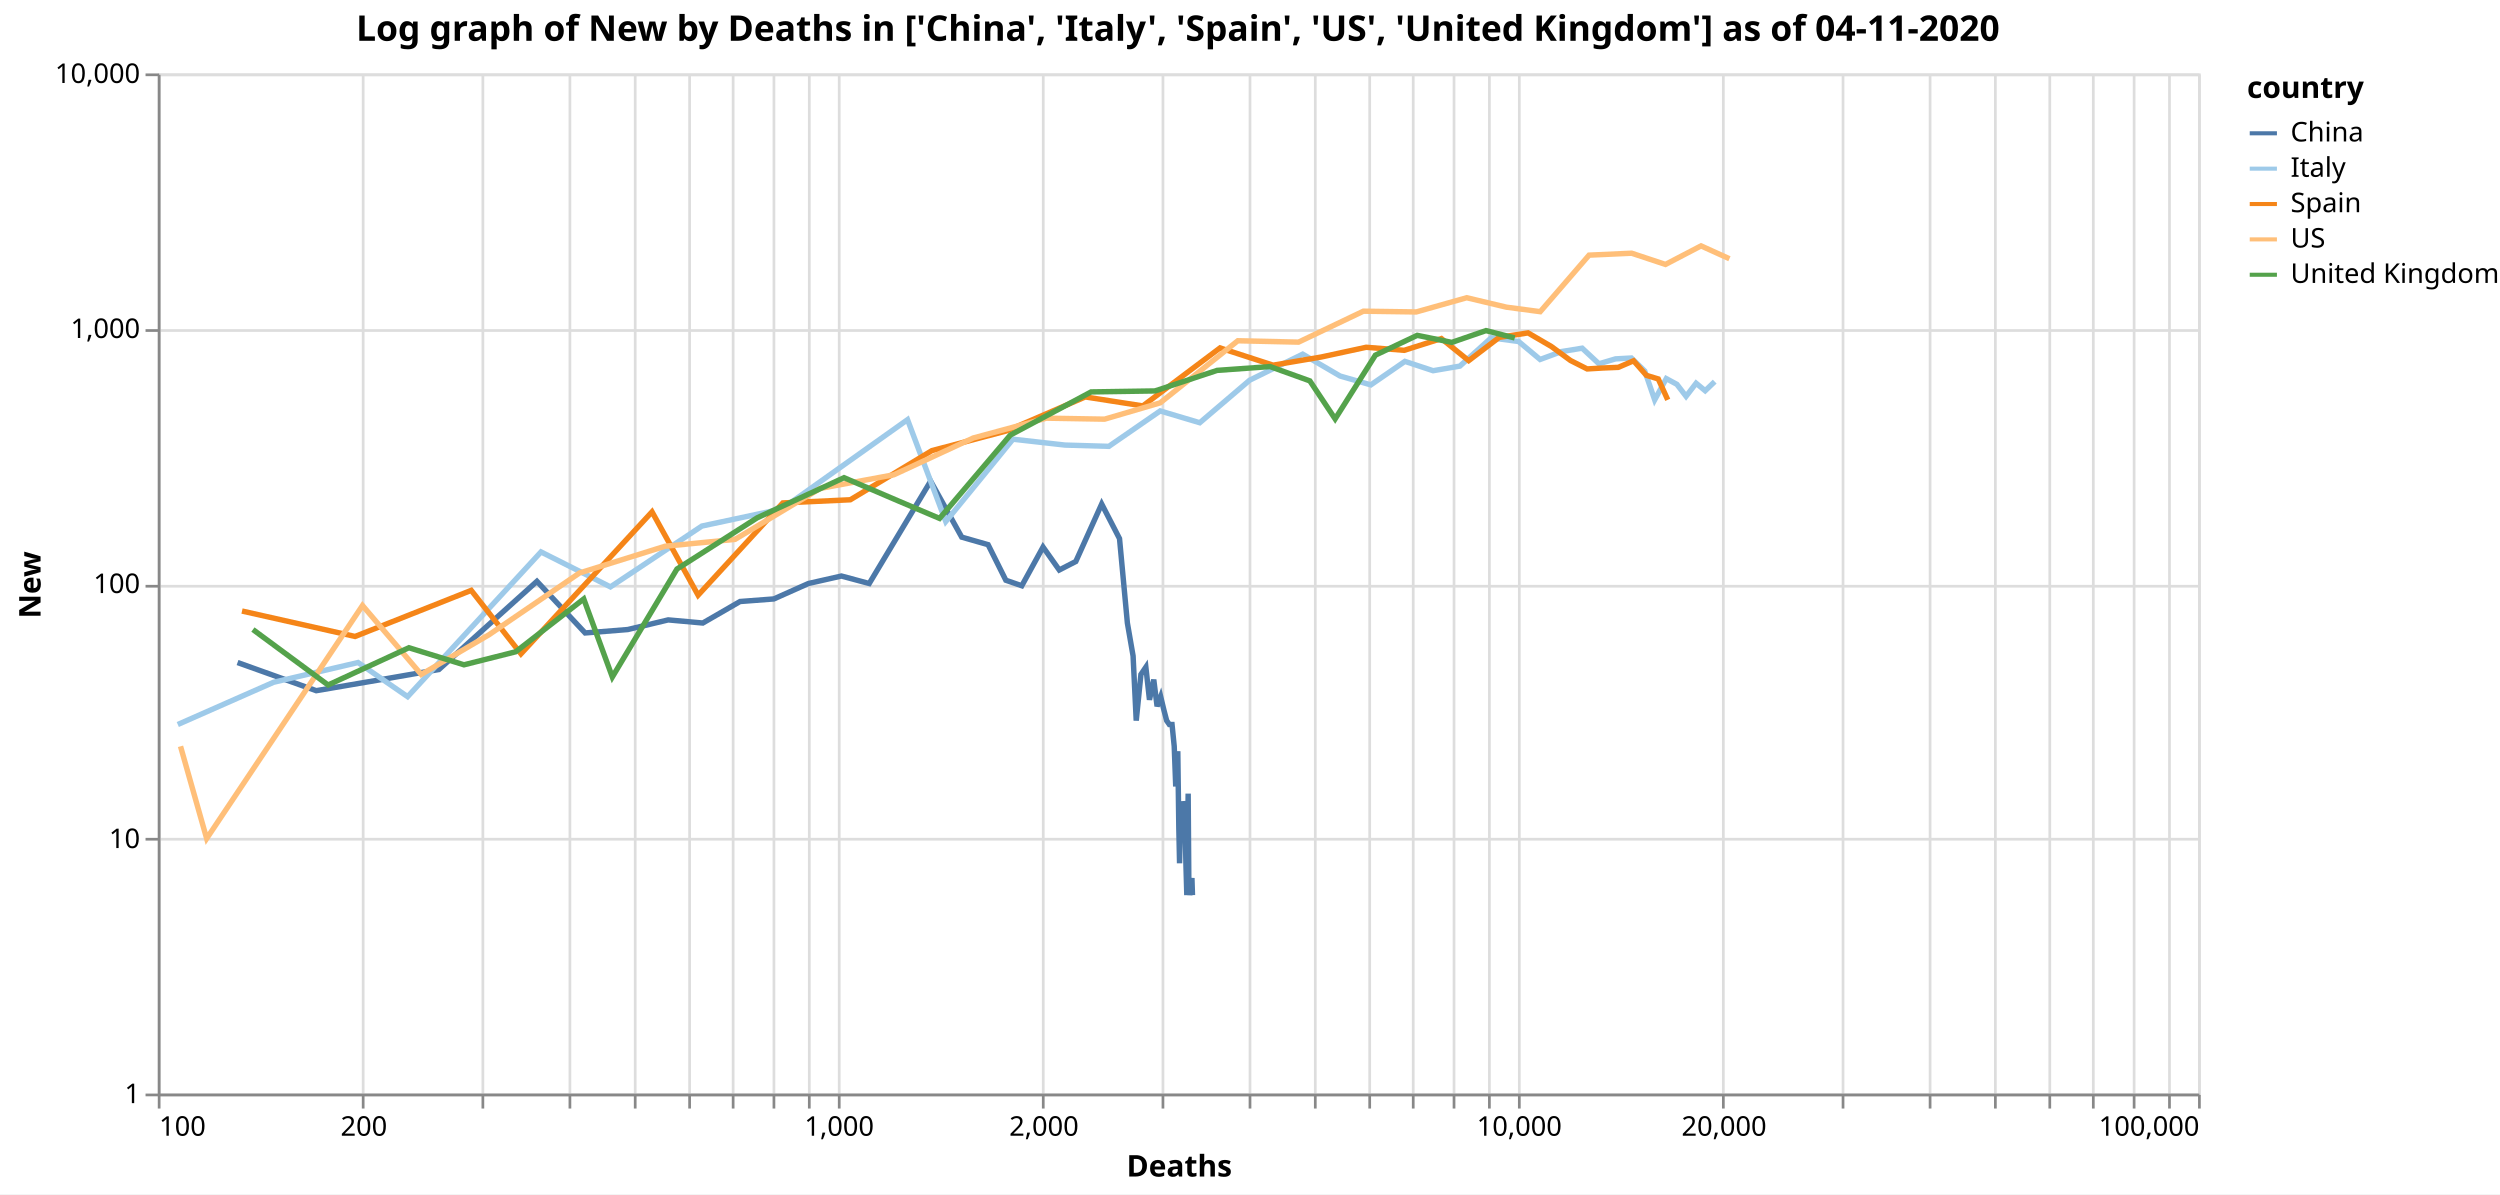
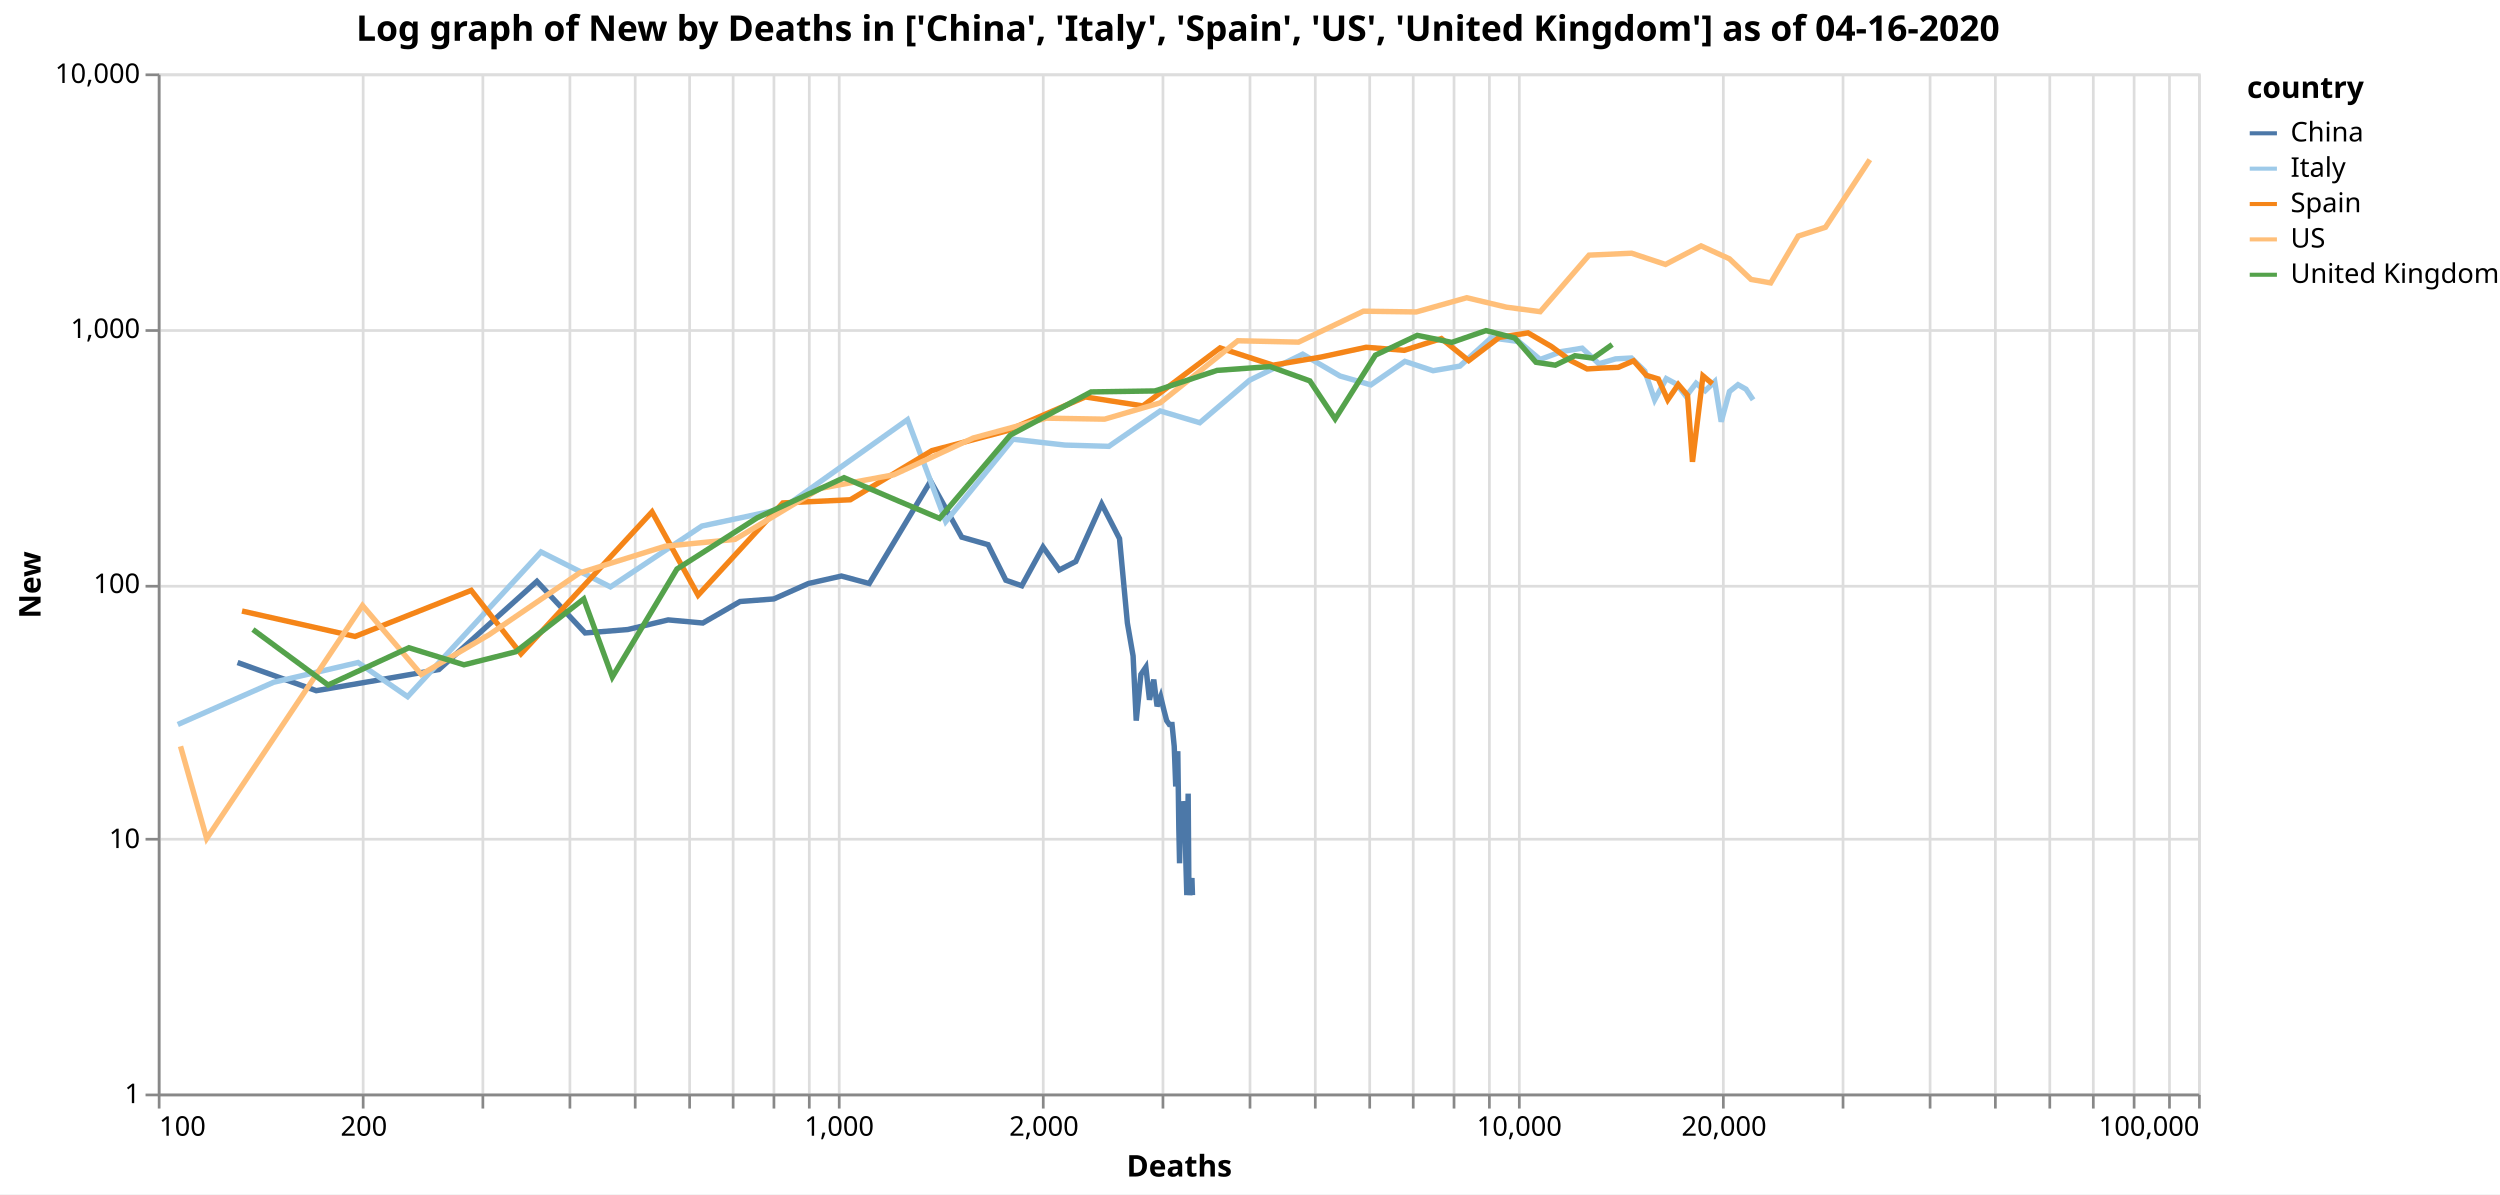
<svg xmlns="http://www.w3.org/2000/svg" class="marks" width="919" height="439" viewBox="0 0 919 439" version="1.1">
  <rect width="919" height="439" style="fill: white;" />
  <g transform="translate(58,27)">
    <g class="mark-group role-frame root">
      <g transform="translate(0,0)">
        <path class="background" d="M0.5,0.5h750v375h-750Z" style="fill: none; stroke: #ddd;" />
        <g>
          <g class="mark-group role-axis">
            <g transform="translate(0.5,375.5)">
              <path class="background" d="M0,0h0v0h0Z" style="pointer-events: none; fill: none;" />
              <g>
                <g class="mark-rule role-axis-grid" style="pointer-events: none;">
                  <line transform="translate(0,-375)" x2="0" y2="375" style="fill: none; stroke: #ddd; stroke-width: 1; opacity: 1;" />
                  <line transform="translate(75,-375)" x2="0" y2="375" style="fill: none; stroke: #ddd; stroke-width: 1; opacity: 1;" />
                  <line transform="translate(119,-375)" x2="0" y2="375" style="fill: none; stroke: #ddd; stroke-width: 1; opacity: 1;" />
                  <line transform="translate(151,-375)" x2="0" y2="375" style="fill: none; stroke: #ddd; stroke-width: 1; opacity: 1;" />
                  <line transform="translate(175,-375)" x2="0" y2="375" style="fill: none; stroke: #ddd; stroke-width: 1; opacity: 1;" />
                  <line transform="translate(195,-375)" x2="0" y2="375" style="fill: none; stroke: #ddd; stroke-width: 1; opacity: 1;" />
                  <line transform="translate(211,-375)" x2="0" y2="375" style="fill: none; stroke: #ddd; stroke-width: 1; opacity: 1;" />
                  <line transform="translate(226,-375)" x2="0" y2="375" style="fill: none; stroke: #ddd; stroke-width: 1; opacity: 1;" />
                  <line transform="translate(239,-375)" x2="0" y2="375" style="fill: none; stroke: #ddd; stroke-width: 1; opacity: 1;" />
                  <line transform="translate(250,-375)" x2="0" y2="375" style="fill: none; stroke: #ddd; stroke-width: 1; opacity: 1;" />
                  <line transform="translate(325,-375)" x2="0" y2="375" style="fill: none; stroke: #ddd; stroke-width: 1; opacity: 1;" />
                  <line transform="translate(369,-375)" x2="0" y2="375" style="fill: none; stroke: #ddd; stroke-width: 1; opacity: 1;" />
                  <line transform="translate(401,-375)" x2="0" y2="375" style="fill: none; stroke: #ddd; stroke-width: 1; opacity: 1;" />
                  <line transform="translate(425,-375)" x2="0" y2="375" style="fill: none; stroke: #ddd; stroke-width: 1; opacity: 1;" />
                  <line transform="translate(445,-375)" x2="0" y2="375" style="fill: none; stroke: #ddd; stroke-width: 1; opacity: 1;" />
                  <line transform="translate(461,-375)" x2="0" y2="375" style="fill: none; stroke: #ddd; stroke-width: 1; opacity: 1;" />
                  <line transform="translate(476,-375)" x2="0" y2="375" style="fill: none; stroke: #ddd; stroke-width: 1; opacity: 1;" />
                  <line transform="translate(489,-375)" x2="0" y2="375" style="fill: none; stroke: #ddd; stroke-width: 1; opacity: 1;" />
                  <line transform="translate(500,-375)" x2="0" y2="375" style="fill: none; stroke: #ddd; stroke-width: 1; opacity: 1;" />
                  <line transform="translate(575,-375)" x2="0" y2="375" style="fill: none; stroke: #ddd; stroke-width: 1; opacity: 1;" />
                  <line transform="translate(619,-375)" x2="0" y2="375" style="fill: none; stroke: #ddd; stroke-width: 1; opacity: 1;" />
                  <line transform="translate(651,-375)" x2="0" y2="375" style="fill: none; stroke: #ddd; stroke-width: 1; opacity: 1;" />
                  <line transform="translate(675,-375)" x2="0" y2="375" style="fill: none; stroke: #ddd; stroke-width: 1; opacity: 1;" />
                  <line transform="translate(695,-375)" x2="0" y2="375" style="fill: none; stroke: #ddd; stroke-width: 1; opacity: 1;" />
                  <line transform="translate(711,-375)" x2="0" y2="375" style="fill: none; stroke: #ddd; stroke-width: 1; opacity: 1;" />
                  <line transform="translate(726,-375)" x2="0" y2="375" style="fill: none; stroke: #ddd; stroke-width: 1; opacity: 1;" />
                  <line transform="translate(739,-375)" x2="0" y2="375" style="fill: none; stroke: #ddd; stroke-width: 1; opacity: 1;" />
                  <line transform="translate(750,-375)" x2="0" y2="375" style="fill: none; stroke: #ddd; stroke-width: 1; opacity: 1;" />
                </g>
              </g>
              <path class="foreground" d="" style="pointer-events: none; display: none; fill: none;" />
            </g>
          </g>
          <g class="mark-group role-axis">
            <g transform="translate(0.5,0.5)">
              <path class="background" d="M0,0h0v0h0Z" style="pointer-events: none; fill: none;" />
              <g>
                <g class="mark-rule role-axis-grid" style="pointer-events: none;">
                  <line transform="translate(0,375)" x2="750" y2="0" style="fill: none; stroke: #ddd; stroke-width: 1; opacity: 1;" />
                  <line transform="translate(0,281)" x2="750" y2="0" style="fill: none; stroke: #ddd; stroke-width: 1; opacity: 1;" />
                  <line transform="translate(0,188)" x2="750" y2="0" style="fill: none; stroke: #ddd; stroke-width: 1; opacity: 1;" />
                  <line transform="translate(0,94)" x2="750" y2="0" style="fill: none; stroke: #ddd; stroke-width: 1; opacity: 1;" />
                  <line transform="translate(0,0)" x2="750" y2="0" style="fill: none; stroke: #ddd; stroke-width: 1; opacity: 1;" />
                </g>
              </g>
              <path class="foreground" d="" style="pointer-events: none; display: none; fill: none;" />
            </g>
          </g>
          <g class="mark-group role-axis">
            <g transform="translate(0.5,375.5)">
              <path class="background" d="M0,0h0v0h0Z" style="pointer-events: none; fill: none;" />
              <g>
                <g class="mark-rule role-axis-tick" style="pointer-events: none;">
                  <line transform="translate(0,0)" x2="0" y2="5" style="fill: none; stroke: #888; stroke-width: 1; opacity: 1;" />
                  <line transform="translate(75,0)" x2="0" y2="5" style="fill: none; stroke: #888; stroke-width: 1; opacity: 1;" />
                  <line transform="translate(119,0)" x2="0" y2="5" style="fill: none; stroke: #888; stroke-width: 1; opacity: 1;" />
                  <line transform="translate(151,0)" x2="0" y2="5" style="fill: none; stroke: #888; stroke-width: 1; opacity: 1;" />
                  <line transform="translate(175,0)" x2="0" y2="5" style="fill: none; stroke: #888; stroke-width: 1; opacity: 1;" />
                  <line transform="translate(195,0)" x2="0" y2="5" style="fill: none; stroke: #888; stroke-width: 1; opacity: 1;" />
                  <line transform="translate(211,0)" x2="0" y2="5" style="fill: none; stroke: #888; stroke-width: 1; opacity: 1;" />
                  <line transform="translate(226,0)" x2="0" y2="5" style="fill: none; stroke: #888; stroke-width: 1; opacity: 1;" />
                  <line transform="translate(239,0)" x2="0" y2="5" style="fill: none; stroke: #888; stroke-width: 1; opacity: 1;" />
                  <line transform="translate(250,0)" x2="0" y2="5" style="fill: none; stroke: #888; stroke-width: 1; opacity: 1;" />
                  <line transform="translate(325,0)" x2="0" y2="5" style="fill: none; stroke: #888; stroke-width: 1; opacity: 1;" />
                  <line transform="translate(369,0)" x2="0" y2="5" style="fill: none; stroke: #888; stroke-width: 1; opacity: 1;" />
                  <line transform="translate(401,0)" x2="0" y2="5" style="fill: none; stroke: #888; stroke-width: 1; opacity: 1;" />
                  <line transform="translate(425,0)" x2="0" y2="5" style="fill: none; stroke: #888; stroke-width: 1; opacity: 1;" />
                  <line transform="translate(445,0)" x2="0" y2="5" style="fill: none; stroke: #888; stroke-width: 1; opacity: 1;" />
                  <line transform="translate(461,0)" x2="0" y2="5" style="fill: none; stroke: #888; stroke-width: 1; opacity: 1;" />
                  <line transform="translate(476,0)" x2="0" y2="5" style="fill: none; stroke: #888; stroke-width: 1; opacity: 1;" />
                  <line transform="translate(489,0)" x2="0" y2="5" style="fill: none; stroke: #888; stroke-width: 1; opacity: 1;" />
                  <line transform="translate(500,0)" x2="0" y2="5" style="fill: none; stroke: #888; stroke-width: 1; opacity: 1;" />
                  <line transform="translate(575,0)" x2="0" y2="5" style="fill: none; stroke: #888; stroke-width: 1; opacity: 1;" />
                  <line transform="translate(619,0)" x2="0" y2="5" style="fill: none; stroke: #888; stroke-width: 1; opacity: 1;" />
                  <line transform="translate(651,0)" x2="0" y2="5" style="fill: none; stroke: #888; stroke-width: 1; opacity: 1;" />
                  <line transform="translate(675,0)" x2="0" y2="5" style="fill: none; stroke: #888; stroke-width: 1; opacity: 1;" />
                  <line transform="translate(695,0)" x2="0" y2="5" style="fill: none; stroke: #888; stroke-width: 1; opacity: 1;" />
                  <line transform="translate(711,0)" x2="0" y2="5" style="fill: none; stroke: #888; stroke-width: 1; opacity: 1;" />
                  <line transform="translate(726,0)" x2="0" y2="5" style="fill: none; stroke: #888; stroke-width: 1; opacity: 1;" />
                  <line transform="translate(739,0)" x2="0" y2="5" style="fill: none; stroke: #888; stroke-width: 1; opacity: 1;" />
                  <line transform="translate(750,0)" x2="0" y2="5" style="fill: none; stroke: #888; stroke-width: 1; opacity: 1;" />
                </g>
                <g class="mark-text role-axis-label" style="pointer-events: none;">
                  <text text-anchor="start" transform="translate(0,15)" style="font-family: sans-serif; font-size: 10px; fill: #000; opacity: 1;">100</text>
                  <text text-anchor="middle" transform="translate(75.2575,15)" style="font-family: sans-serif; font-size: 10px; fill: #000; opacity: 1;">200</text>
                  <text text-anchor="middle" transform="translate(119.2803,15)" style="font-family: sans-serif; font-size: 10px; fill: #000; opacity: 1;" />
                  <text text-anchor="middle" transform="translate(150.515,15)" style="font-family: sans-serif; font-size: 10px; fill: #000; opacity: 1;" />
                  <text text-anchor="middle" transform="translate(174.7425,15)" style="font-family: sans-serif; font-size: 10px; fill: #000; opacity: 1;" />
                  <text text-anchor="middle" transform="translate(194.5378,15)" style="font-family: sans-serif; font-size: 10px; fill: #000; opacity: 1;" />
                  <text text-anchor="middle" transform="translate(211.2745,15)" style="font-family: sans-serif; font-size: 10px; fill: #000; opacity: 1;" />
                  <text text-anchor="middle" transform="translate(225.7725,15)" style="font-family: sans-serif; font-size: 10px; fill: #000; opacity: 1;" />
                  <text text-anchor="middle" transform="translate(238.5606,15)" style="font-family: sans-serif; font-size: 10px; fill: #000; opacity: 1;" />
                  <text text-anchor="middle" transform="translate(250,15)" style="font-family: sans-serif; font-size: 10px; fill: #000; opacity: 1;">1,000</text>
                  <text text-anchor="middle" transform="translate(325.2575,15)" style="font-family: sans-serif; font-size: 10px; fill: #000; opacity: 1;">2,000</text>
                  <text text-anchor="middle" transform="translate(369.2803,15)" style="font-family: sans-serif; font-size: 10px; fill: #000; opacity: 1;" />
                  <text text-anchor="middle" transform="translate(400.515,15)" style="font-family: sans-serif; font-size: 10px; fill: #000; opacity: 1;" />
                  <text text-anchor="middle" transform="translate(424.7425,15)" style="font-family: sans-serif; font-size: 10px; fill: #000; opacity: 1;" />
                  <text text-anchor="middle" transform="translate(444.5378,15)" style="font-family: sans-serif; font-size: 10px; fill: #000; opacity: 1;" />
                  <text text-anchor="middle" transform="translate(461.2745,15)" style="font-family: sans-serif; font-size: 10px; fill: #000; opacity: 1;" />
                  <text text-anchor="middle" transform="translate(475.7725,15)" style="font-family: sans-serif; font-size: 10px; fill: #000; opacity: 1;" />
                  <text text-anchor="middle" transform="translate(488.5606,15)" style="font-family: sans-serif; font-size: 10px; fill: #000; opacity: 1;" />
                  <text text-anchor="middle" transform="translate(500,15)" style="font-family: sans-serif; font-size: 10px; fill: #000; opacity: 1;">10,000</text>
                  <text text-anchor="middle" transform="translate(575.2575,15)" style="font-family: sans-serif; font-size: 10px; fill: #000; opacity: 1;">20,000</text>
                  <text text-anchor="middle" transform="translate(619.2803,15)" style="font-family: sans-serif; font-size: 10px; fill: #000; opacity: 1;" />
                  <text text-anchor="middle" transform="translate(650.515,15)" style="font-family: sans-serif; font-size: 10px; fill: #000; opacity: 1;" />
                  <text text-anchor="middle" transform="translate(674.7425,15)" style="font-family: sans-serif; font-size: 10px; fill: #000; opacity: 1;" />
                  <text text-anchor="middle" transform="translate(694.5378,15)" style="font-family: sans-serif; font-size: 10px; fill: #000; opacity: 1;" />
                  <text text-anchor="middle" transform="translate(711.2745,15)" style="font-family: sans-serif; font-size: 10px; fill: #000; opacity: 1;" />
                  <text text-anchor="middle" transform="translate(725.7725,15)" style="font-family: sans-serif; font-size: 10px; fill: #000; opacity: 1;" />
                  <text text-anchor="middle" transform="translate(738.5606,15)" style="font-family: sans-serif; font-size: 10px; fill: #000; opacity: 1;" />
                  <text text-anchor="end" transform="translate(750,15)" style="font-family: sans-serif; font-size: 10px; fill: #000; opacity: 1;">100,000</text>
                </g>
                <g class="mark-rule role-axis-domain" style="pointer-events: none;">
                  <line transform="translate(0,0)" x2="750" y2="0" style="fill: none; stroke: #888; stroke-width: 1; opacity: 1;" />
                </g>
                <g class="mark-text role-axis-title" style="pointer-events: none;">
                  <text text-anchor="middle" transform="translate(375,30)" style="font-family: sans-serif; font-size: 11px; font-weight: bold; fill: #000; opacity: 1;">Deaths</text>
                </g>
              </g>
              <path class="foreground" d="" style="pointer-events: none; display: none; fill: none;" />
            </g>
          </g>
          <g class="mark-group role-axis">
            <g transform="translate(0.5,0.5)">
              <path class="background" d="M0,0h0v0h0Z" style="pointer-events: none; fill: none;" />
              <g>
                <g class="mark-rule role-axis-tick" style="pointer-events: none;">
                  <line transform="translate(0,375)" x2="-5" y2="0" style="fill: none; stroke: #888; stroke-width: 1; opacity: 1;" />
                  <line transform="translate(0,281)" x2="-5" y2="0" style="fill: none; stroke: #888; stroke-width: 1; opacity: 1;" />
                  <line transform="translate(0,188)" x2="-5" y2="0" style="fill: none; stroke: #888; stroke-width: 1; opacity: 1;" />
                  <line transform="translate(0,94)" x2="-5" y2="0" style="fill: none; stroke: #888; stroke-width: 1; opacity: 1;" />
                  <line transform="translate(0,0)" x2="-5" y2="0" style="fill: none; stroke: #888; stroke-width: 1; opacity: 1;" />
                </g>
                <g class="mark-text role-axis-label" style="pointer-events: none;">
                  <text text-anchor="end" transform="translate(-7,378)" style="font-family: sans-serif; font-size: 10px; fill: #000; opacity: 1;">1</text>
                  <text text-anchor="end" transform="translate(-7,284.25)" style="font-family: sans-serif; font-size: 10px; fill: #000; opacity: 1;">10</text>
                  <text text-anchor="end" transform="translate(-7,190.5)" style="font-family: sans-serif; font-size: 10px; fill: #000; opacity: 1;">100</text>
                  <text text-anchor="end" transform="translate(-7,96.75)" style="font-family: sans-serif; font-size: 10px; fill: #000; opacity: 1;">1,000</text>
                  <text text-anchor="end" transform="translate(-7,3)" style="font-family: sans-serif; font-size: 10px; fill: #000; opacity: 1;">10,000</text>
                </g>
                <g class="mark-rule role-axis-domain" style="pointer-events: none;">
                  <line transform="translate(0,375)" x2="0" y2="-375" style="fill: none; stroke: #888; stroke-width: 1; opacity: 1;" />
                </g>
                <g class="mark-text role-axis-title" style="pointer-events: none;">
                  <text text-anchor="middle" transform="translate(-41.58594,187.5) rotate(-90) translate(0,-2)" style="font-family: sans-serif; font-size: 11px; font-weight: bold; fill: #000; opacity: 1;">New</text>
                </g>
              </g>
              <path class="foreground" d="" style="pointer-events: none; display: none; fill: none;" />
            </g>
          </g>
          <g class="mark-group role-scope pathgroup">
            <g transform="translate(0,0)">
              <path class="background" d="M0,0h750v375h-750Z" style="fill: none;" />
              <g>
                <g class="mark-line role-mark marks">
                  <path d="M29.318,216.544L58.249,226.895L82.095,222.82L103.325,219.116L139.377,186.694L157.097,205.671L172.77,204.418L187.627,200.875L200.351,202.022L214.031,194.117L226.449,193.17L239.162,187.5L251.295,184.745L261.526,187.5L284.101,149.869L295.532,170.452L305.223,173.223L311.748,186.297L317.611,188.323L325.42,174.092L331.379,182.524L337.465,179.404L346.981,158.273L353.534,170.991L356.424,202.022L358.522,214.125L359.675,237.9L361.401,220.926L363.215,218.241L364.546,230.244L366.122,222.82L367.345,232.639L368.663,229.097L369.822,233.892L370.861,237.9L371.855,239.329L372.84,239.329L373.643,247.338L374.198,262.114L374.956,249.148L375.333,277.369L375.607,290.335L376.05,270.568L376.389,281.25L376.863,267.55L377.301,270.568L377.67,277.369L377.937,290.335L378.271,302.048L378.77,264.741L379.002,295.772L379.332,302.048L380.154,295.772L380.35,302.048" style="fill: none; stroke: #4c78a8; stroke-width: 2;" />
                </g>
              </g>
              <path class="foreground" d="" style="display: none; fill: none;" />
            </g>
            <g transform="translate(0,0)">
              <path class="background" d="M0,0h750v375h-750Z" style="fill: none;" />
              <g>
                <g class="mark-line role-mark marks">
-                   <path d="M7.346,239.329L42.565,223.802L73.617,216.544L91.839,229.097L140.87,175.889L166.395,188.74L200.007,166.377L229.376,160.101L275.608,127.269L289.666,164.715L314.36,134.452L333.513,136.61L349.615,137.079L368.481,124.06L383.029,128.397L401.38,112.756L420.874,103.193L434.616,111.227L445.922,114.481L458.446,105.845L468.809,109.273L478.652,107.58L490.165,97.189L500.249,98.54L508.145,105.139L516.03,102.229L523.6,100.994L529.773,106.731L535.871,104.924L541.689,104.604L546.612,109.392L550.26,119.985L554.522,112.176L558.42,114.278L561.803,118.688L565.488,113.875L568.822,116.637L572.33,113.279" style="fill: none; stroke: #9ecae9; stroke-width: 2;" />
-                 </g>
-               </g>
-               <path class="foreground" d="" style="display: none; fill: none;" />
-             </g>
-             <g transform="translate(0,0)">
-               <path class="background" d="M0,0h750v375h-750Z" style="fill: none;" />
-               <g>
-                 <g class="mark-line role-mark marks">
-                   <path d="M30.963,197.616L72.509,206.963L115.224,190.019L133.507,213.349L181.682,161.153L198.622,191.79L229.77,157.878L254.571,156.714L284.576,138.643L312.116,131.363L340.95,118.914L362.099,122.217L390.484,100.897L409.996,107.238L427.699,104.233L444.212,100.655L458.175,101.78L471.848,97.456L481.894,105.572L493.132,97.012L503.714,95.37L512.285,100.367L519.315,105.517L525.445,108.623L531.297,108.272L536.88,108.04L542.507,105.626L547.211,110.977L551.578,112.304L555.066,119.985" style="fill: none; stroke: #f58518; stroke-width: 2;" />
-                 </g>
-               </g>
-               <path class="foreground" d="" style="display: none; fill: none;" />
-             </g>
-             <g transform="translate(0,0)">
-               <path class="background" d="M0,0h750v375h-750Z" style="fill: none;" />
-               <g>
-                 <g class="mark-line role-mark marks">
-                   <path d="M8.356,247.338L17.971,281.25L75.257,195.58L96.847,220.926L121.785,206.312L155.034,183.619L186.464,173.8L212.201,171.264L243.513,152.539L270.607,147.515L299.733,134.012L326.66,126.716L348.042,127.084L368.481,121.086L397.012,98.267L419.333,98.77L443.19,87.392L462.616,87.672L481.16,82.446L495.782,85.922L508.185,87.567L526.139,66.79L541.792,66.082L554.226,70.205L567.296,63.387L577.742,68.113" style="fill: none; stroke: #ffbf79; stroke-width: 2;" />
-                 </g>
-               </g>
-               <path class="foreground" d="" style="display: none; fill: none;" />
-             </g>
-             <g transform="translate(0,0)">
-               <path class="background" d="M0,0h750v375h-750Z" style="fill: none;" />
-               <g>
-                 <g class="mark-line role-mark marks">
-                   <path d="M34.97,204.418L62.605,224.807L92.304,211.107L112.562,217.384L131.585,212.588L156.585,193.17L167.096,221.862L190.857,182.165L220.346,163.343L252.256,148.596L272.565,157.292L287.382,163.568L313.395,132.932L343.09,117.068L366.569,116.708L389.407,109.154L408.871,107.752L423.498,113.017L432.796,126.992L447.589,103.554L462.983,96.269L475.677,98.862L488.247,94.531L498.821,97.233" style="fill: none; stroke: #54a24b; stroke-width: 2;" />
+                   <path d="M7.346,239.329L42.565,223.802L73.617,216.544L91.839,229.097L140.87,175.889L166.395,188.74L200.007,166.377L229.376,160.101L275.608,127.269L289.666,164.715L314.36,134.452L333.513,136.61L349.615,137.079L368.481,124.06L383.029,128.397L401.38,112.756L420.874,103.193L434.616,111.227L445.922,114.481L458.446,105.845L468.809,109.273L478.652,107.58L490.165,97.189L500.249,98.54L508.145,105.139L516.03,102.229L523.6,100.994L529.773,106.731L535.871,104.924L541.689,104.604L546.612,109.392L550.26,119.985L554.522,112.176L558.42,114.278L561.803,118.688L565.488,113.875L568.822,116.637L572.33,113.279L574.708,128.018L577.753,116.923L580.901,114.413L583.839,116.069L586.441,119.985" style="fill: none; stroke: #9ecae9; stroke-width: 2;" />
+                 </g>
+               </g>
+               <path class="foreground" d="" style="display: none; fill: none;" />
+             </g>
+             <g transform="translate(0,0)">
+               <path class="background" d="M0,0h750v375h-750Z" style="fill: none;" />
+               <g>
+                 <g class="mark-line role-mark marks">
+                   <path d="M30.963,197.616L72.509,206.963L115.224,190.019L133.507,213.349L181.682,161.153L198.622,191.79L229.77,157.878L254.571,156.714L284.576,138.643L312.116,131.363L340.95,118.914L362.099,122.217L390.484,100.897L409.996,107.238L427.699,104.233L444.212,100.655L458.175,101.78L471.848,97.456L481.894,105.572L493.132,97.012L503.714,95.37L512.285,100.367L519.315,105.517L525.445,108.623L531.297,108.272L536.88,108.04L542.507,105.626L547.211,110.977L551.578,112.304L555.066,119.985L558.939,114.345L562.336,118.314L564.155,142.77L568.007,111.164L571.474,114.076" style="fill: none; stroke: #f58518; stroke-width: 2;" />
+                 </g>
+               </g>
+               <path class="foreground" d="" style="display: none; fill: none;" />
+             </g>
+             <g transform="translate(0,0)">
+               <path class="background" d="M0,0h750v375h-750Z" style="fill: none;" />
+               <g>
+                 <g class="mark-line role-mark marks">
+                   <path d="M8.356,247.338L17.971,281.25L75.257,195.58L96.847,220.926L121.785,206.312L155.034,183.619L186.464,173.8L212.201,171.264L243.513,152.539L270.607,147.515L299.733,134.012L326.66,126.716L348.042,127.084L368.481,121.086L397.012,98.267L419.333,98.77L443.19,87.392L462.616,87.672L481.16,82.446L495.782,85.922L508.185,87.567L526.139,66.79L541.792,66.082L554.226,70.205L567.296,63.387L577.737,68.134L585.699,75.723L592.896,76.998L603.035,59.785L613.042,56.541L629.352,31.696" style="fill: none; stroke: #ffbf79; stroke-width: 2;" />
+                 </g>
+               </g>
+               <path class="foreground" d="" style="display: none; fill: none;" />
+             </g>
+             <g transform="translate(0,0)">
+               <path class="background" d="M0,0h750v375h-750Z" style="fill: none;" />
+               <g>
+                 <g class="mark-line role-mark marks">
+                   <path d="M34.97,204.418L62.605,224.807L92.304,211.107L112.562,217.384L131.585,212.588L156.585,193.17L167.096,221.862L190.857,182.165L220.346,163.343L252.256,148.596L272.565,157.292L287.382,163.568L313.395,132.932L343.09,117.068L366.569,116.708L389.407,109.154L408.871,107.752L423.498,113.017L432.796,126.992L447.589,103.554L462.983,96.269L475.677,98.862L488.247,94.531L498.821,97.233L506.623,106.175L513.72,107.238L520.956,103.762L527.597,104.657L534.647,99.655" style="fill: none; stroke: #54a24b; stroke-width: 2;" />
                </g>
              </g>
              <path class="foreground" d="" style="display: none; fill: none;" />
            </g>
          </g>
          <g class="mark-group role-legend">
            <g transform="translate(768,0)">
              <path class="background" d="M0,0h88v79h-88Z" style="pointer-events: none; fill: none;" />
              <g>
                <g class="mark-group role-legend-entry">
                  <g transform="translate(0,16)">
                    <path class="background" d="M0,0h0v0h0Z" style="pointer-events: none; fill: none;" />
                    <g>
                      <g class="mark-group role-scope">
                        <g transform="translate(0,0)">
                          <path class="background" d="M0,0h87.152v11h-87.152Z" style="pointer-events: none; fill: none; opacity: 1;" />
                          <g>
                            <g class="mark-symbol role-legend-symbol" style="pointer-events: none;">
                              <path transform="translate(6,6)" d="M-5,0L5,0" style="fill: none; stroke: #4c78a8; stroke-width: 1.5; opacity: 1;" />
                            </g>
                            <g class="mark-text role-legend-label" style="pointer-events: none;">
                              <text text-anchor="start" transform="translate(16,9)" style="font-family: sans-serif; font-size: 10px; fill: #000; opacity: 1;">China</text>
                            </g>
                          </g>
                          <path class="foreground" d="" style="pointer-events: none; display: none; fill: none;" />
                        </g>
                        <g transform="translate(0,13)">
                          <path class="background" d="M0,0h87.152v11h-87.152Z" style="pointer-events: none; fill: none; opacity: 1;" />
                          <g>
                            <g class="mark-symbol role-legend-symbol" style="pointer-events: none;">
                              <path transform="translate(6,6)" d="M-5,0L5,0" style="fill: none; stroke: #9ecae9; stroke-width: 1.5; opacity: 1;" />
                            </g>
                            <g class="mark-text role-legend-label" style="pointer-events: none;">
                              <text text-anchor="start" transform="translate(16,9)" style="font-family: sans-serif; font-size: 10px; fill: #000; opacity: 1;">Italy</text>
                            </g>
                          </g>
                          <path class="foreground" d="" style="pointer-events: none; display: none; fill: none;" />
                        </g>
                        <g transform="translate(0,26)">
                          <path class="background" d="M0,0h87.152v11h-87.152Z" style="pointer-events: none; fill: none; opacity: 1;" />
                          <g>
                            <g class="mark-symbol role-legend-symbol" style="pointer-events: none;">
                              <path transform="translate(6,6)" d="M-5,0L5,0" style="fill: none; stroke: #f58518; stroke-width: 1.5; opacity: 1;" />
                            </g>
                            <g class="mark-text role-legend-label" style="pointer-events: none;">
                              <text text-anchor="start" transform="translate(16,9)" style="font-family: sans-serif; font-size: 10px; fill: #000; opacity: 1;">Spain</text>
                            </g>
                          </g>
                          <path class="foreground" d="" style="pointer-events: none; display: none; fill: none;" />
                        </g>
                        <g transform="translate(0,39)">
                          <path class="background" d="M0,0h87.152v11h-87.152Z" style="pointer-events: none; fill: none; opacity: 1;" />
                          <g>
                            <g class="mark-symbol role-legend-symbol" style="pointer-events: none;">
                              <path transform="translate(6,6)" d="M-5,0L5,0" style="fill: none; stroke: #ffbf79; stroke-width: 1.5; opacity: 1;" />
                            </g>
                            <g class="mark-text role-legend-label" style="pointer-events: none;">
                              <text text-anchor="start" transform="translate(16,9)" style="font-family: sans-serif; font-size: 10px; fill: #000; opacity: 1;">US</text>
                            </g>
                          </g>
                          <path class="foreground" d="" style="pointer-events: none; display: none; fill: none;" />
                        </g>
                        <g transform="translate(0,52)">
                          <path class="background" d="M0,0h87.152v11h-87.152Z" style="pointer-events: none; fill: none; opacity: 1;" />
                          <g>
                            <g class="mark-symbol role-legend-symbol" style="pointer-events: none;">
                              <path transform="translate(6,6)" d="M-5,0L5,0" style="fill: none; stroke: #54a24b; stroke-width: 1.5; opacity: 1;" />
                            </g>
                            <g class="mark-text role-legend-label" style="pointer-events: none;">
                              <text text-anchor="start" transform="translate(16,9)" style="font-family: sans-serif; font-size: 10px; fill: #000; opacity: 1;">United Kingdom</text>
                            </g>
                          </g>
                          <path class="foreground" d="" style="pointer-events: none; display: none; fill: none;" />
                        </g>
                      </g>
                    </g>
                    <path class="foreground" d="" style="pointer-events: none; display: none; fill: none;" />
                  </g>
                </g>
                <g class="mark-text role-legend-title" style="pointer-events: none;">
                  <text text-anchor="start" transform="translate(0,9)" style="font-family: sans-serif; font-size: 11px; font-weight: bold; fill: #000; opacity: 1;">country</text>
                </g>
              </g>
              <path class="foreground" d="" style="pointer-events: none; display: none; fill: none;" />
            </g>
          </g>
          <g class="mark-group role-title">
            <g transform="translate(375,-22)">
              <path class="background" d="M0,0h0v0h0Z" style="pointer-events: none; fill: none;" />
              <g>
                <g class="mark-text role-title-text" style="pointer-events: none;">
-                   <text text-anchor="middle" transform="translate(0,10)" style="font-family: sans-serif; font-size: 13px; font-weight: bold; fill: #000; opacity: 1;">Log graph of New by Deaths in ['China', 'Italy', 'Spain', 'US', 'United Kingdom'] as of 04-11-2020</text>
+                   <text text-anchor="middle" transform="translate(0,10)" style="font-family: sans-serif; font-size: 13px; font-weight: bold; fill: #000; opacity: 1;">Log graph of New by Deaths in ['China', 'Italy', 'Spain', 'US', 'United Kingdom'] as of 04-16-2020</text>
                </g>
              </g>
              <path class="foreground" d="" style="pointer-events: none; display: none; fill: none;" />
            </g>
          </g>
        </g>
        <path class="foreground" d="" style="display: none; fill: none;" />
      </g>
    </g>
  </g>
</svg>
